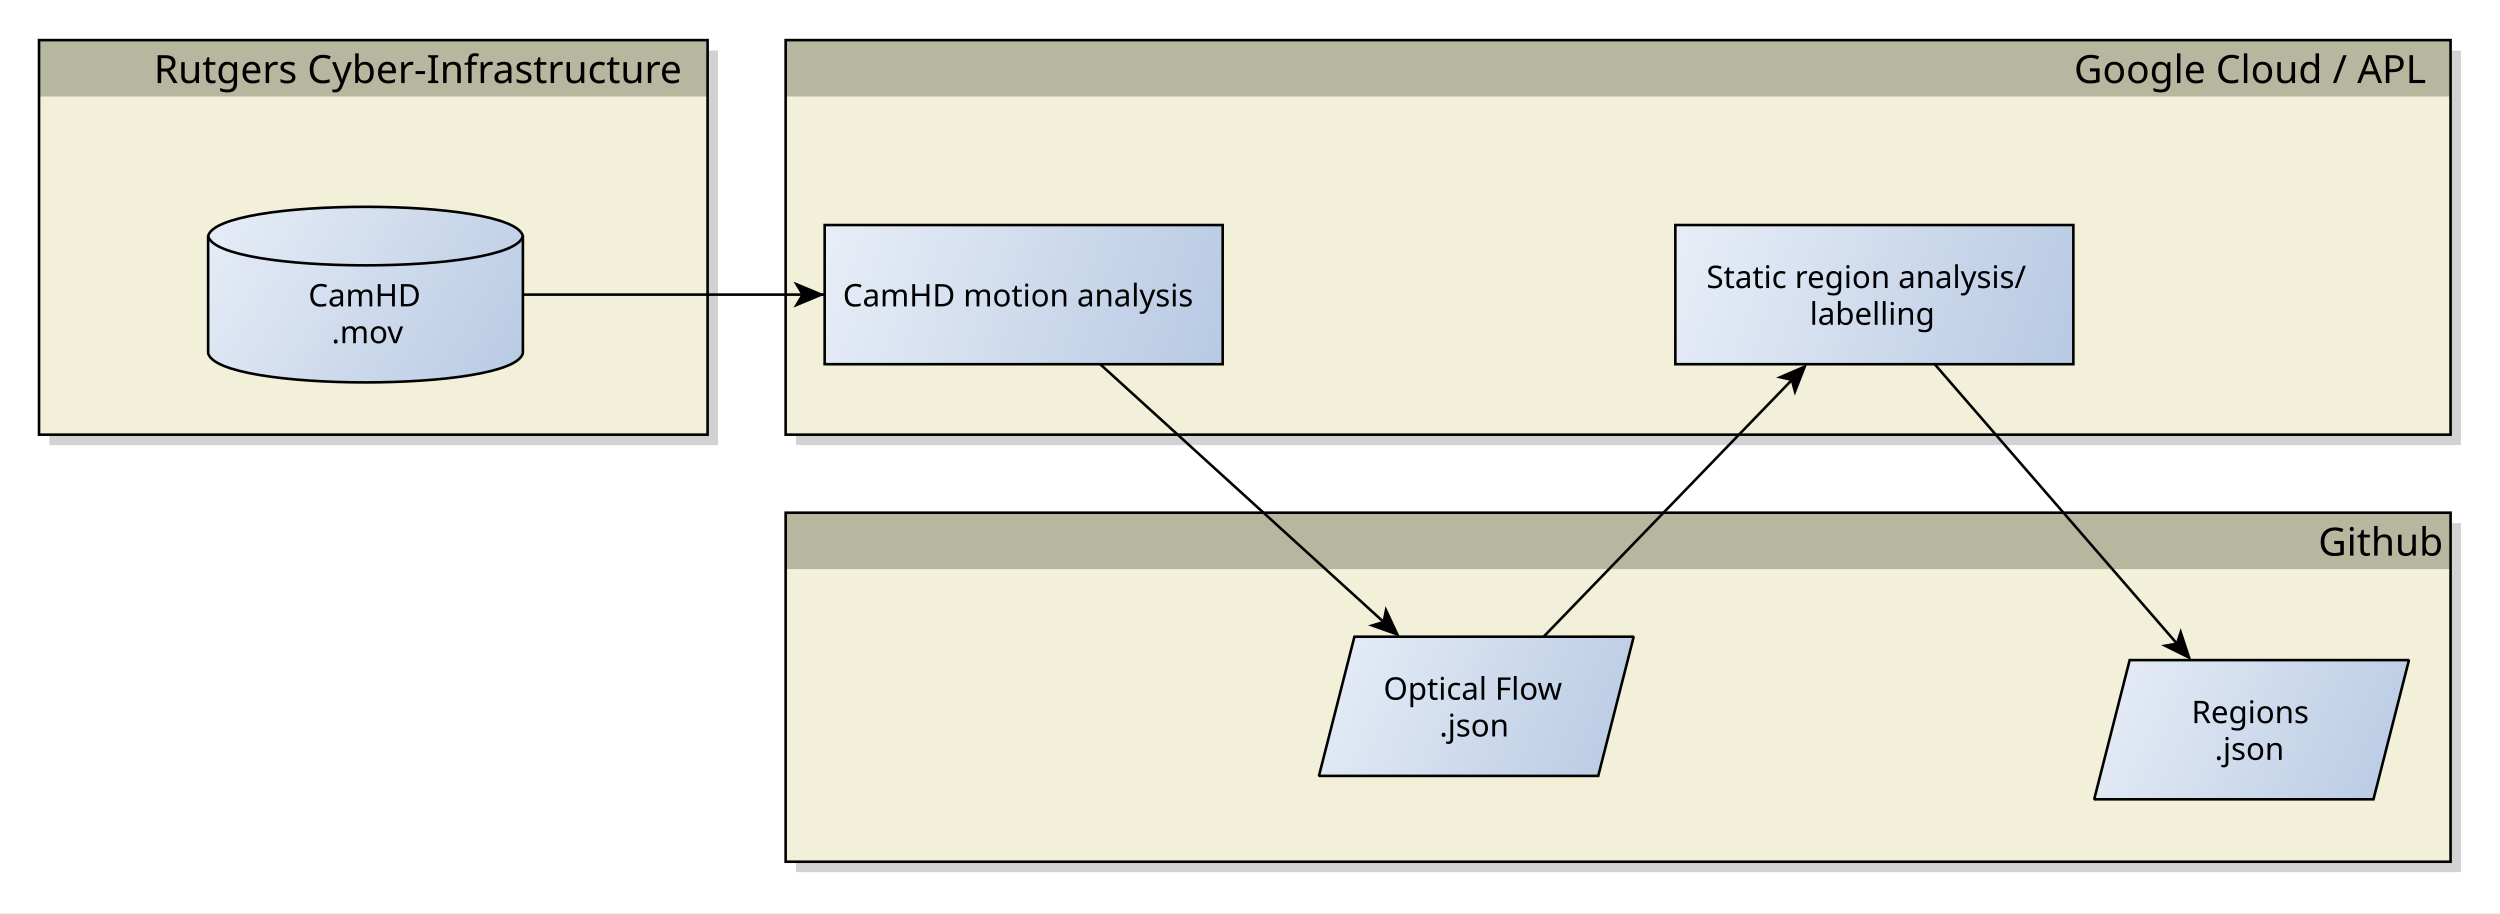
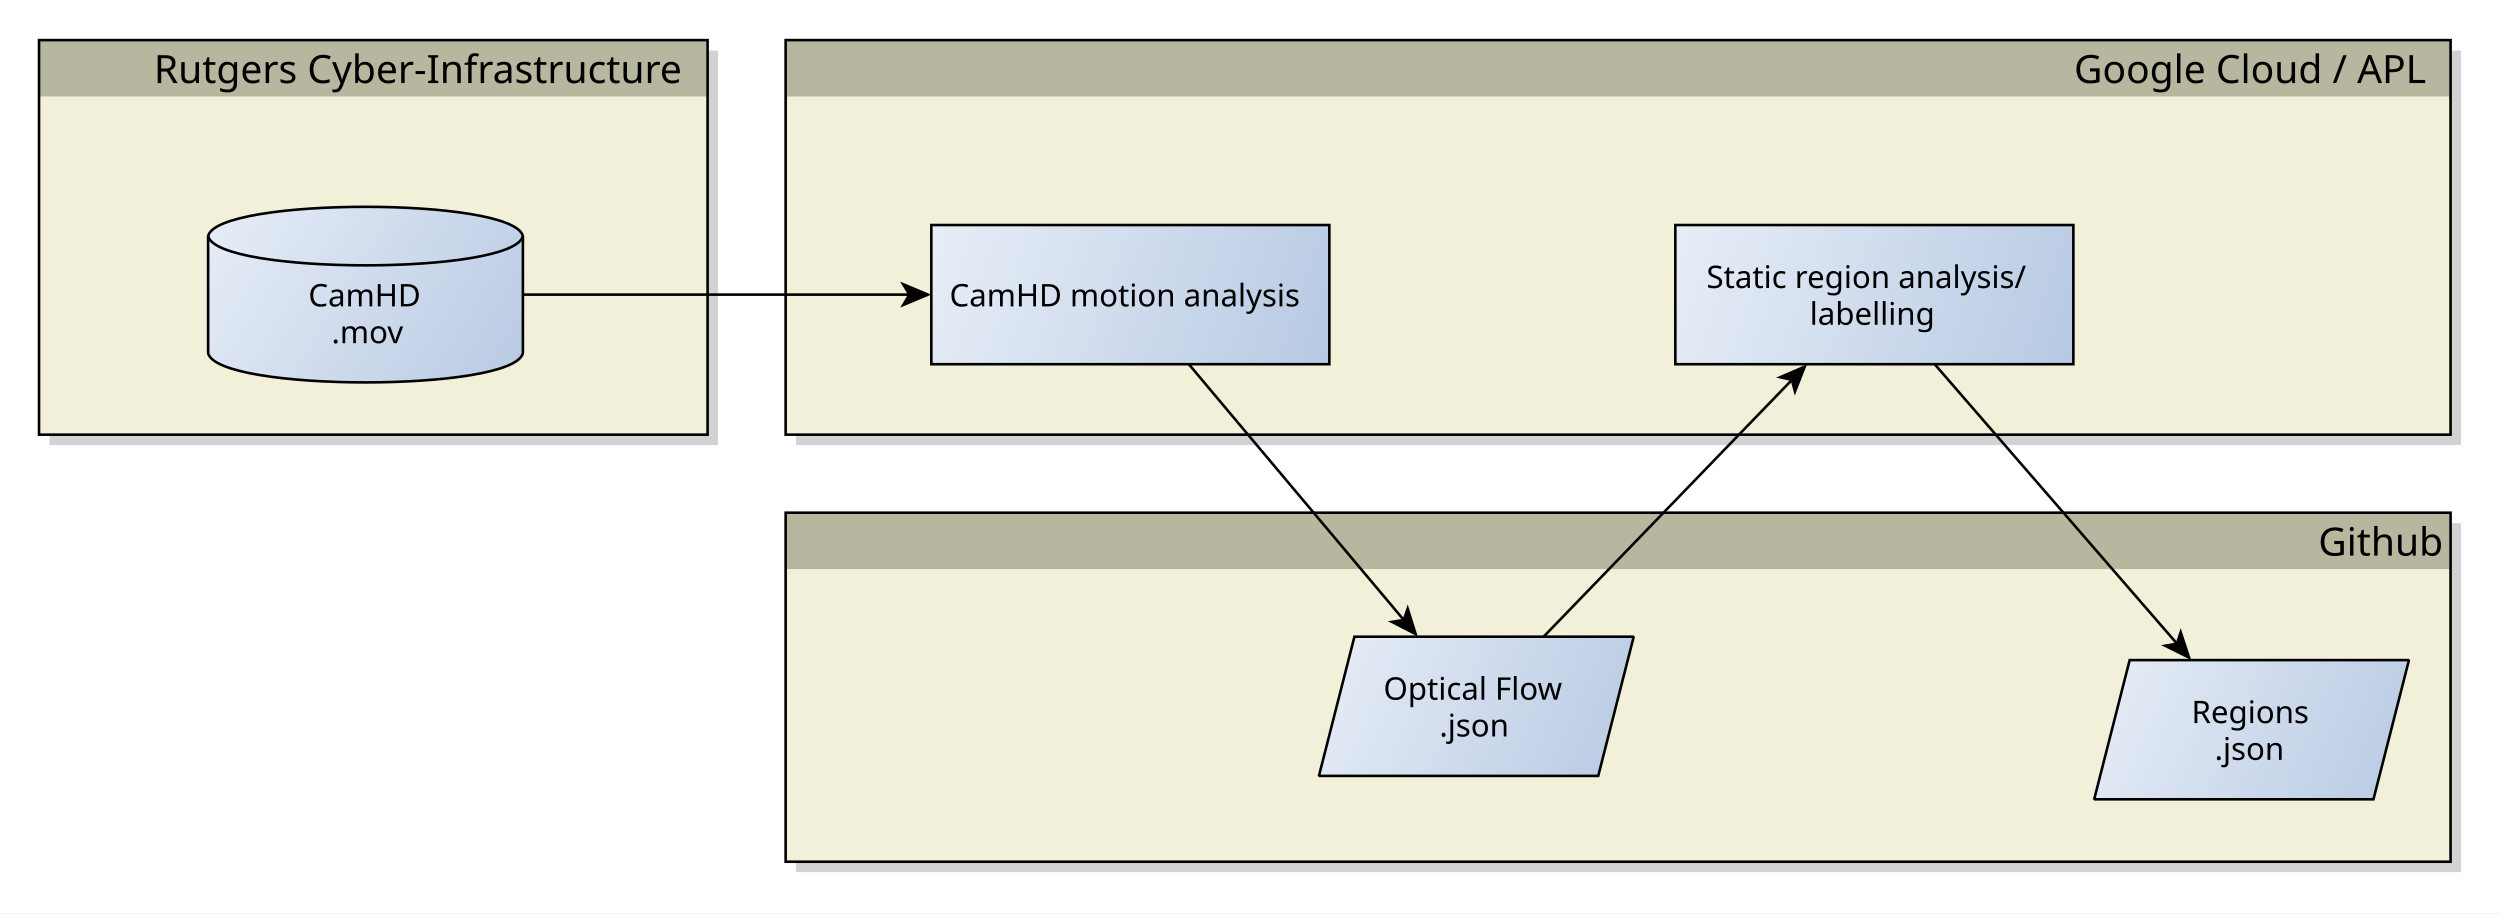
<svg xmlns="http://www.w3.org/2000/svg" fill-opacity="1" color-rendering="auto" color-interpolation="auto" text-rendering="auto" stroke="black" stroke-linecap="square" width="961" stroke-miterlimit="10" shape-rendering="auto" stroke-opacity="1" fill="black" stroke-dasharray="none" font-weight="normal" stroke-width="1" height="351" font-family="'Dialog'" font-style="normal" stroke-linejoin="miter" font-size="12px" stroke-dashoffset="0" image-rendering="auto">
  <defs id="genericDefs" />
  <g>
    <defs id="defs1">
      <linearGradient x1="58" gradientUnits="userSpaceOnUse" x2="179" y1="240.75" y2="315.75" id="linearGradient1" spreadMethod="reflect">
        <stop stop-opacity="1" stop-color="rgb(232,238,247)" offset="0%" />
        <stop stop-opacity="1" stop-color="rgb(183,201,227)" offset="100%" />
      </linearGradient>
-       <linearGradient x1="295" gradientUnits="userSpaceOnUse" x2="448" y1="251.5" y2="305" id="linearGradient2" spreadMethod="reflect">
+       <linearGradient x1="336" gradientUnits="userSpaceOnUse" x2="489" y1="251.5" y2="305" id="linearGradient2" spreadMethod="reflect">
        <stop stop-opacity="1" stop-color="rgb(232,238,247)" offset="0%" />
        <stop stop-opacity="1" stop-color="rgb(183,201,227)" offset="100%" />
      </linearGradient>
      <linearGradient x1="622" gradientUnits="userSpaceOnUse" x2="775" y1="251.5" y2="305" id="linearGradient3" spreadMethod="reflect">
        <stop stop-opacity="1" stop-color="rgb(232,238,247)" offset="0%" />
        <stop stop-opacity="1" stop-color="rgb(183,201,227)" offset="100%" />
      </linearGradient>
      <linearGradient x1="485" gradientUnits="userSpaceOnUse" x2="606" y1="409.749" y2="463.249" id="linearGradient4" spreadMethod="reflect">
        <stop stop-opacity="1" stop-color="rgb(232,238,247)" offset="0%" />
        <stop stop-opacity="1" stop-color="rgb(183,201,227)" offset="100%" />
      </linearGradient>
      <linearGradient x1="783" gradientUnits="userSpaceOnUse" x2="904" y1="418.749" y2="472.249" id="linearGradient5" spreadMethod="reflect">
        <stop stop-opacity="1" stop-color="rgb(232,238,247)" offset="0%" />
        <stop stop-opacity="1" stop-color="rgb(183,201,227)" offset="100%" />
      </linearGradient>
      <clipPath clipPathUnits="userSpaceOnUse" id="clipPath1">
        <path d="M0 0 L961 0 L961 351 L0 351 L0 0 Z" />
      </clipPath>
      <clipPath clipPathUnits="userSpaceOnUse" id="clipPath2">
        <path d="M-22 165 L939 165 L939 516 L-22 516 L-22 165 Z" />
      </clipPath>
      <clipPath clipPathUnits="userSpaceOnUse" id="clipPath3">
        <path d="M-26 161 L935 161 L935 512 L-26 512 L-26 161 Z" />
      </clipPath>
    </defs>
    <g fill="white" text-rendering="geometricPrecision" shape-rendering="geometricPrecision" transform="translate(22,-165)" stroke="white">
      <rect x="-22" width="961" height="351" y="165" clip-path="url(#clipPath2)" stroke="none" />
    </g>
    <g fill="rgb(210,210,210)" text-rendering="geometricPrecision" shape-rendering="geometricPrecision" transform="matrix(1,0,0,1,22,-165) translate(4,4)" stroke="rgb(210,210,210)">
      <rect x="-7" width="257" height="151.666" y="180.417" clip-path="url(#clipPath3)" stroke="none" />
    </g>
    <g fill="rgb(242,240,216)" text-rendering="geometricPrecision" shape-rendering="geometricPrecision" transform="matrix(1,0,0,1,22,-165)" stroke="rgb(242,240,216)">
      <rect x="-7" width="257" height="151.666" y="180.417" clip-path="url(#clipPath2)" stroke="none" />
      <rect x="-7" y="180.417" clip-path="url(#clipPath2)" fill="rgb(183,182,158)" width="257" height="21.666" stroke="none" />
    </g>
    <g font-size="15px" stroke-linecap="butt" transform="matrix(1,0,0,1,22,-165)" text-rendering="geometricPrecision" font-family="sans-serif" shape-rendering="geometricPrecision" stroke-miterlimit="1.45">
      <text x="37.158" xml:space="preserve" y="196.919" clip-path="url(#clipPath2)" stroke="none">Rutgers Cyber-Infrastructure</text>
      <rect fill="none" x="-7" width="257" height="151.666" y="180.417" clip-path="url(#clipPath2)" />
    </g>
    <g fill="url(#linearGradient1)" text-rendering="geometricPrecision" shape-rendering="geometricPrecision" transform="matrix(1,0,0,1,22,-165)" stroke="url(#linearGradient1)">
      <path d="M58 255.75 C61.63 240.75 175.37 240.75 179 255.75 L179 300.75 C175.37 315.75 61.63 315.75 58 300.75 Z" stroke="none" clip-path="url(#clipPath2)" />
    </g>
    <g text-rendering="geometricPrecision" stroke-miterlimit="1.45" shape-rendering="geometricPrecision" transform="matrix(1,0,0,1,22,-165)" stroke-linecap="butt">
      <path fill="none" d="M58 255.75 C61.63 240.75 175.37 240.75 179 255.75 L179 300.75 C175.37 315.75 61.63 315.75 58 300.75 Z" clip-path="url(#clipPath2)" />
      <path fill="none" d="M179 255.75 C175.37 270.75 61.63 270.75 58 255.75" clip-path="url(#clipPath2)" />
      <text x="116.602" xml:space="preserve" y="268.652" clip-path="url(#clipPath2)" font-family="sans-serif" stroke="none"> </text>
      <text x="96.53" xml:space="preserve" y="282.785" clip-path="url(#clipPath2)" font-family="sans-serif" stroke="none">CamHD</text>
      <text x="102.311" xml:space="preserve" y="296.918" clip-path="url(#clipPath2)" font-family="sans-serif" stroke="none"> .mov</text>
    </g>
    <g fill="rgb(210,210,210)" text-rendering="geometricPrecision" shape-rendering="geometricPrecision" transform="matrix(1,0,0,1,22,-165) translate(4,4)" stroke="rgb(210,210,210)">
      <rect x="280" width="640" height="151.666" y="180.417" clip-path="url(#clipPath3)" stroke="none" />
    </g>
    <g fill="rgb(242,240,216)" text-rendering="geometricPrecision" shape-rendering="geometricPrecision" transform="matrix(1,0,0,1,22,-165)" stroke="rgb(242,240,216)">
      <rect x="280" width="640" height="151.666" y="180.417" clip-path="url(#clipPath2)" stroke="none" />
      <rect x="280" y="180.417" clip-path="url(#clipPath2)" fill="rgb(183,182,158)" width="640" height="21.666" stroke="none" />
    </g>
    <g font-size="15px" stroke-linecap="butt" transform="matrix(1,0,0,1,22,-165)" text-rendering="geometricPrecision" font-family="sans-serif" shape-rendering="geometricPrecision" stroke-miterlimit="1.45">
      <text x="775.266" xml:space="preserve" y="196.919" clip-path="url(#clipPath2)" stroke="none">Google Cloud / APL</text>
      <rect fill="none" x="280" width="640" height="151.666" y="180.417" clip-path="url(#clipPath2)" />
    </g>
    <g fill="url(#linearGradient2)" text-rendering="geometricPrecision" shape-rendering="geometricPrecision" transform="matrix(1,0,0,1,22,-165)" stroke="url(#linearGradient2)">
-       <path d="M295 251.5 L448 251.5 L448 305 L295 305 Z" stroke="none" clip-path="url(#clipPath2)" />
+       <path d="M336 251.5 L489 251.5 L489 305 L336 305 Z" stroke="none" clip-path="url(#clipPath2)" />
    </g>
    <g text-rendering="geometricPrecision" stroke-miterlimit="1.45" shape-rendering="geometricPrecision" transform="matrix(1,0,0,1,22,-165)" stroke-linecap="butt">
-       <path fill="none" d="M295 251.5 L448 251.5 L448 305 L295 305 Z" clip-path="url(#clipPath2)" />
-       <text x="301.987" xml:space="preserve" y="282.785" clip-path="url(#clipPath2)" font-family="sans-serif" stroke="none">CamHD motion analysis</text>
+       <path fill="none" d="M336 251.5 L489 251.5 L489 305 L336 305 Z" clip-path="url(#clipPath2)" />
+       <text x="342.987" xml:space="preserve" y="282.785" clip-path="url(#clipPath2)" font-family="sans-serif" stroke="none">CamHD motion analysis</text>
    </g>
    <g fill="url(#linearGradient3)" text-rendering="geometricPrecision" shape-rendering="geometricPrecision" transform="matrix(1,0,0,1,22,-165)" stroke="url(#linearGradient3)">
      <path d="M622 251.5 L775 251.5 L775 305 L622 305 Z" stroke="none" clip-path="url(#clipPath2)" />
    </g>
    <g text-rendering="geometricPrecision" stroke-miterlimit="1.45" shape-rendering="geometricPrecision" transform="matrix(1,0,0,1,22,-165)" stroke-linecap="butt">
      <path fill="none" d="M622 251.5 L775 251.5 L775 305 L622 305 Z" clip-path="url(#clipPath2)" />
      <text x="633.962" xml:space="preserve" y="275.719" clip-path="url(#clipPath2)" font-family="sans-serif" stroke="none">Static region analysis/</text>
      <text x="673.665" xml:space="preserve" y="289.852" clip-path="url(#clipPath2)" font-family="sans-serif" stroke="none">labelling</text>
    </g>
    <g text-rendering="geometricPrecision" stroke-miterlimit="1.45" shape-rendering="geometricPrecision" transform="matrix(1,0,0,1,22,-165)" stroke-linecap="butt">
-       <path fill="none" d="M178.983 278.25 L240 278.25 L289 278.25 L295.002 278.25" clip-path="url(#clipPath2)" />
-       <path d="M295.002 278.25 L283.002 273.25 L286.002 278.25 L283.002 283.25 Z" clip-path="url(#clipPath2)" stroke="none" />
+       <path fill="none" d="M178.983 278.25 L240 278.25 L289 278.25 L328.006 278.25" clip-path="url(#clipPath2)" />
+       <path d="M336.006 278.25 L324.006 273.25 L327.006 278.25 L324.006 283.25 Z" clip-path="url(#clipPath2)" stroke="none" />
    </g>
    <g fill="rgb(210,210,210)" text-rendering="geometricPrecision" shape-rendering="geometricPrecision" transform="matrix(1,0,0,1,22,-165) translate(4,4)" stroke="rgb(210,210,210)">
      <rect x="280" width="640" height="134.166" y="362.083" clip-path="url(#clipPath3)" stroke="none" />
    </g>
    <g fill="rgb(242,240,216)" text-rendering="geometricPrecision" shape-rendering="geometricPrecision" transform="matrix(1,0,0,1,22,-165)" stroke="rgb(242,240,216)">
      <rect x="280" width="640" height="134.166" y="362.083" clip-path="url(#clipPath2)" stroke="none" />
      <rect x="280" y="362.083" clip-path="url(#clipPath2)" fill="rgb(183,182,158)" width="640" height="21.666" stroke="none" />
    </g>
    <g font-size="15px" stroke-linecap="butt" transform="matrix(1,0,0,1,22,-165)" text-rendering="geometricPrecision" font-family="sans-serif" shape-rendering="geometricPrecision" stroke-miterlimit="1.45">
      <text x="869.155" xml:space="preserve" y="378.585" clip-path="url(#clipPath2)" stroke="none">Github</text>
      <rect fill="none" x="280" width="640" height="134.166" y="362.083" clip-path="url(#clipPath2)" />
    </g>
    <g fill="url(#linearGradient4)" text-rendering="geometricPrecision" shape-rendering="geometricPrecision" transform="matrix(1,0,0,1,22,-165)" stroke="url(#linearGradient4)">
      <path d="M498.642 409.749 L606 409.749 L592.357 463.249 L485 463.249 Z" stroke="none" clip-path="url(#clipPath2)" />
    </g>
    <g text-rendering="geometricPrecision" stroke-miterlimit="1.45" shape-rendering="geometricPrecision" transform="matrix(1,0,0,1,22,-165)" stroke-linecap="butt">
      <path fill="none" d="M498.642 409.749 L606 409.749 L592.357 463.249 L485 463.249 Z" clip-path="url(#clipPath2)" />
      <text x="509.805" xml:space="preserve" y="433.968" clip-path="url(#clipPath2)" font-family="sans-serif" stroke="none">Optical Flow</text>
      <text x="531.309" xml:space="preserve" y="448.101" clip-path="url(#clipPath2)" font-family="sans-serif" stroke="none">.json</text>
    </g>
    <g fill="url(#linearGradient5)" text-rendering="geometricPrecision" shape-rendering="geometricPrecision" transform="matrix(1,0,0,1,22,-165)" stroke="url(#linearGradient5)">
      <path d="M796.643 418.749 L904 418.749 L890.357 472.249 L783 472.249 Z" stroke="none" clip-path="url(#clipPath2)" />
    </g>
    <g text-rendering="geometricPrecision" stroke-miterlimit="1.45" shape-rendering="geometricPrecision" transform="matrix(1,0,0,1,22,-165)" stroke-linecap="butt">
      <path fill="none" d="M796.643 418.749 L904 418.749 L890.357 472.249 L783 472.249 Z" clip-path="url(#clipPath2)" />
      <text x="820.42" xml:space="preserve" y="442.968" clip-path="url(#clipPath2)" font-family="sans-serif" stroke="none">Regions</text>
      <text x="829.309" xml:space="preserve" y="457.101" clip-path="url(#clipPath2)" font-family="sans-serif" stroke="none">.json</text>
    </g>
    <g text-rendering="geometricPrecision" stroke-miterlimit="1.45" shape-rendering="geometricPrecision" transform="matrix(1,0,0,1,22,-165)" stroke-linecap="butt">
-       <path fill="none" d="M400.918 305.005 L510.178 404.375" clip-path="url(#clipPath2)" />
-       <path d="M516.096 409.757 L510.583 397.984 L509.438 403.702 L503.855 405.382 Z" clip-path="url(#clipPath2)" stroke="none" />
+       <path fill="none" d="M434.986 305.005 L517.878 403.633" clip-path="url(#clipPath2)" />
+       <path d="M523.025 409.757 L519.132 397.354 L517.234 402.867 L511.476 403.788 Z" clip-path="url(#clipPath2)" stroke="none" />
      <path fill="none" d="M571.367 409.744 L667.085 310.743" clip-path="url(#clipPath2)" />
      <path d="M672.645 304.992 L660.71 310.144 L666.389 311.462 L667.899 317.094 Z" clip-path="url(#clipPath2)" stroke="none" />
      <path fill="none" d="M721.705 305.016 L815.096 412.736" clip-path="url(#clipPath2)" />
      <path d="M820.336 418.781 L816.253 406.439 L814.441 411.981 L808.698 412.99 Z" clip-path="url(#clipPath2)" stroke="none" />
    </g>
  </g>
</svg>
